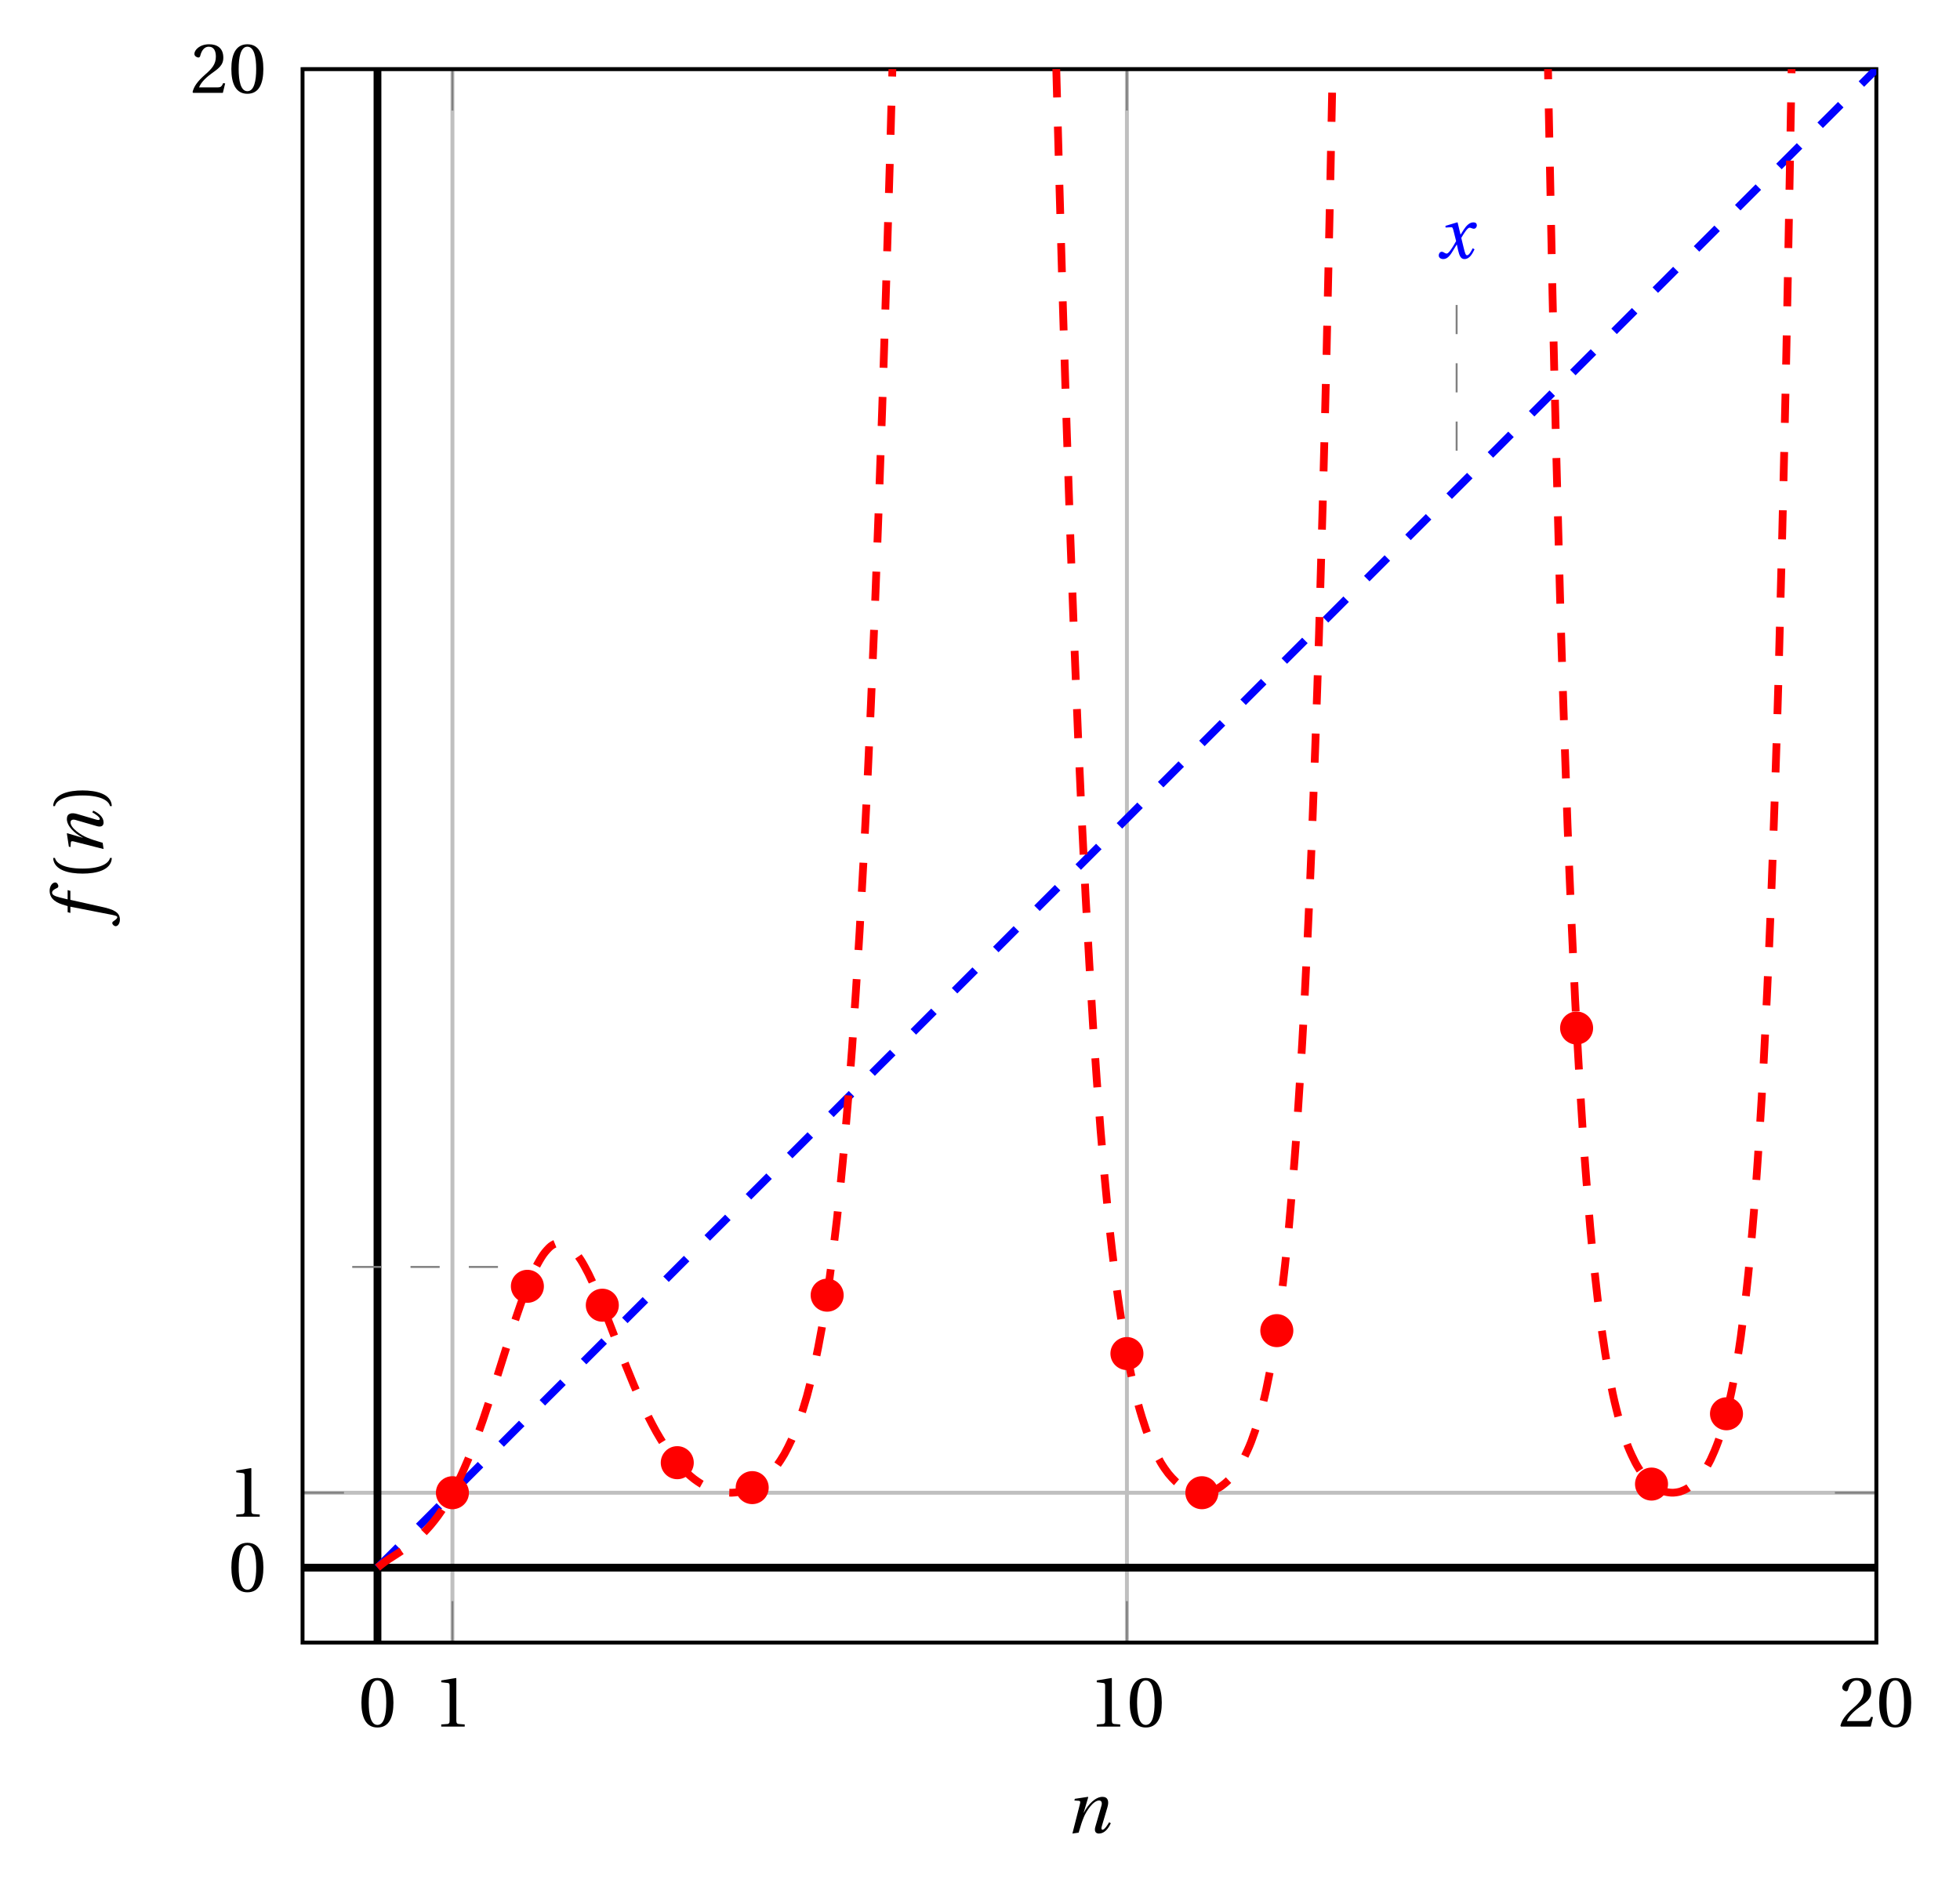
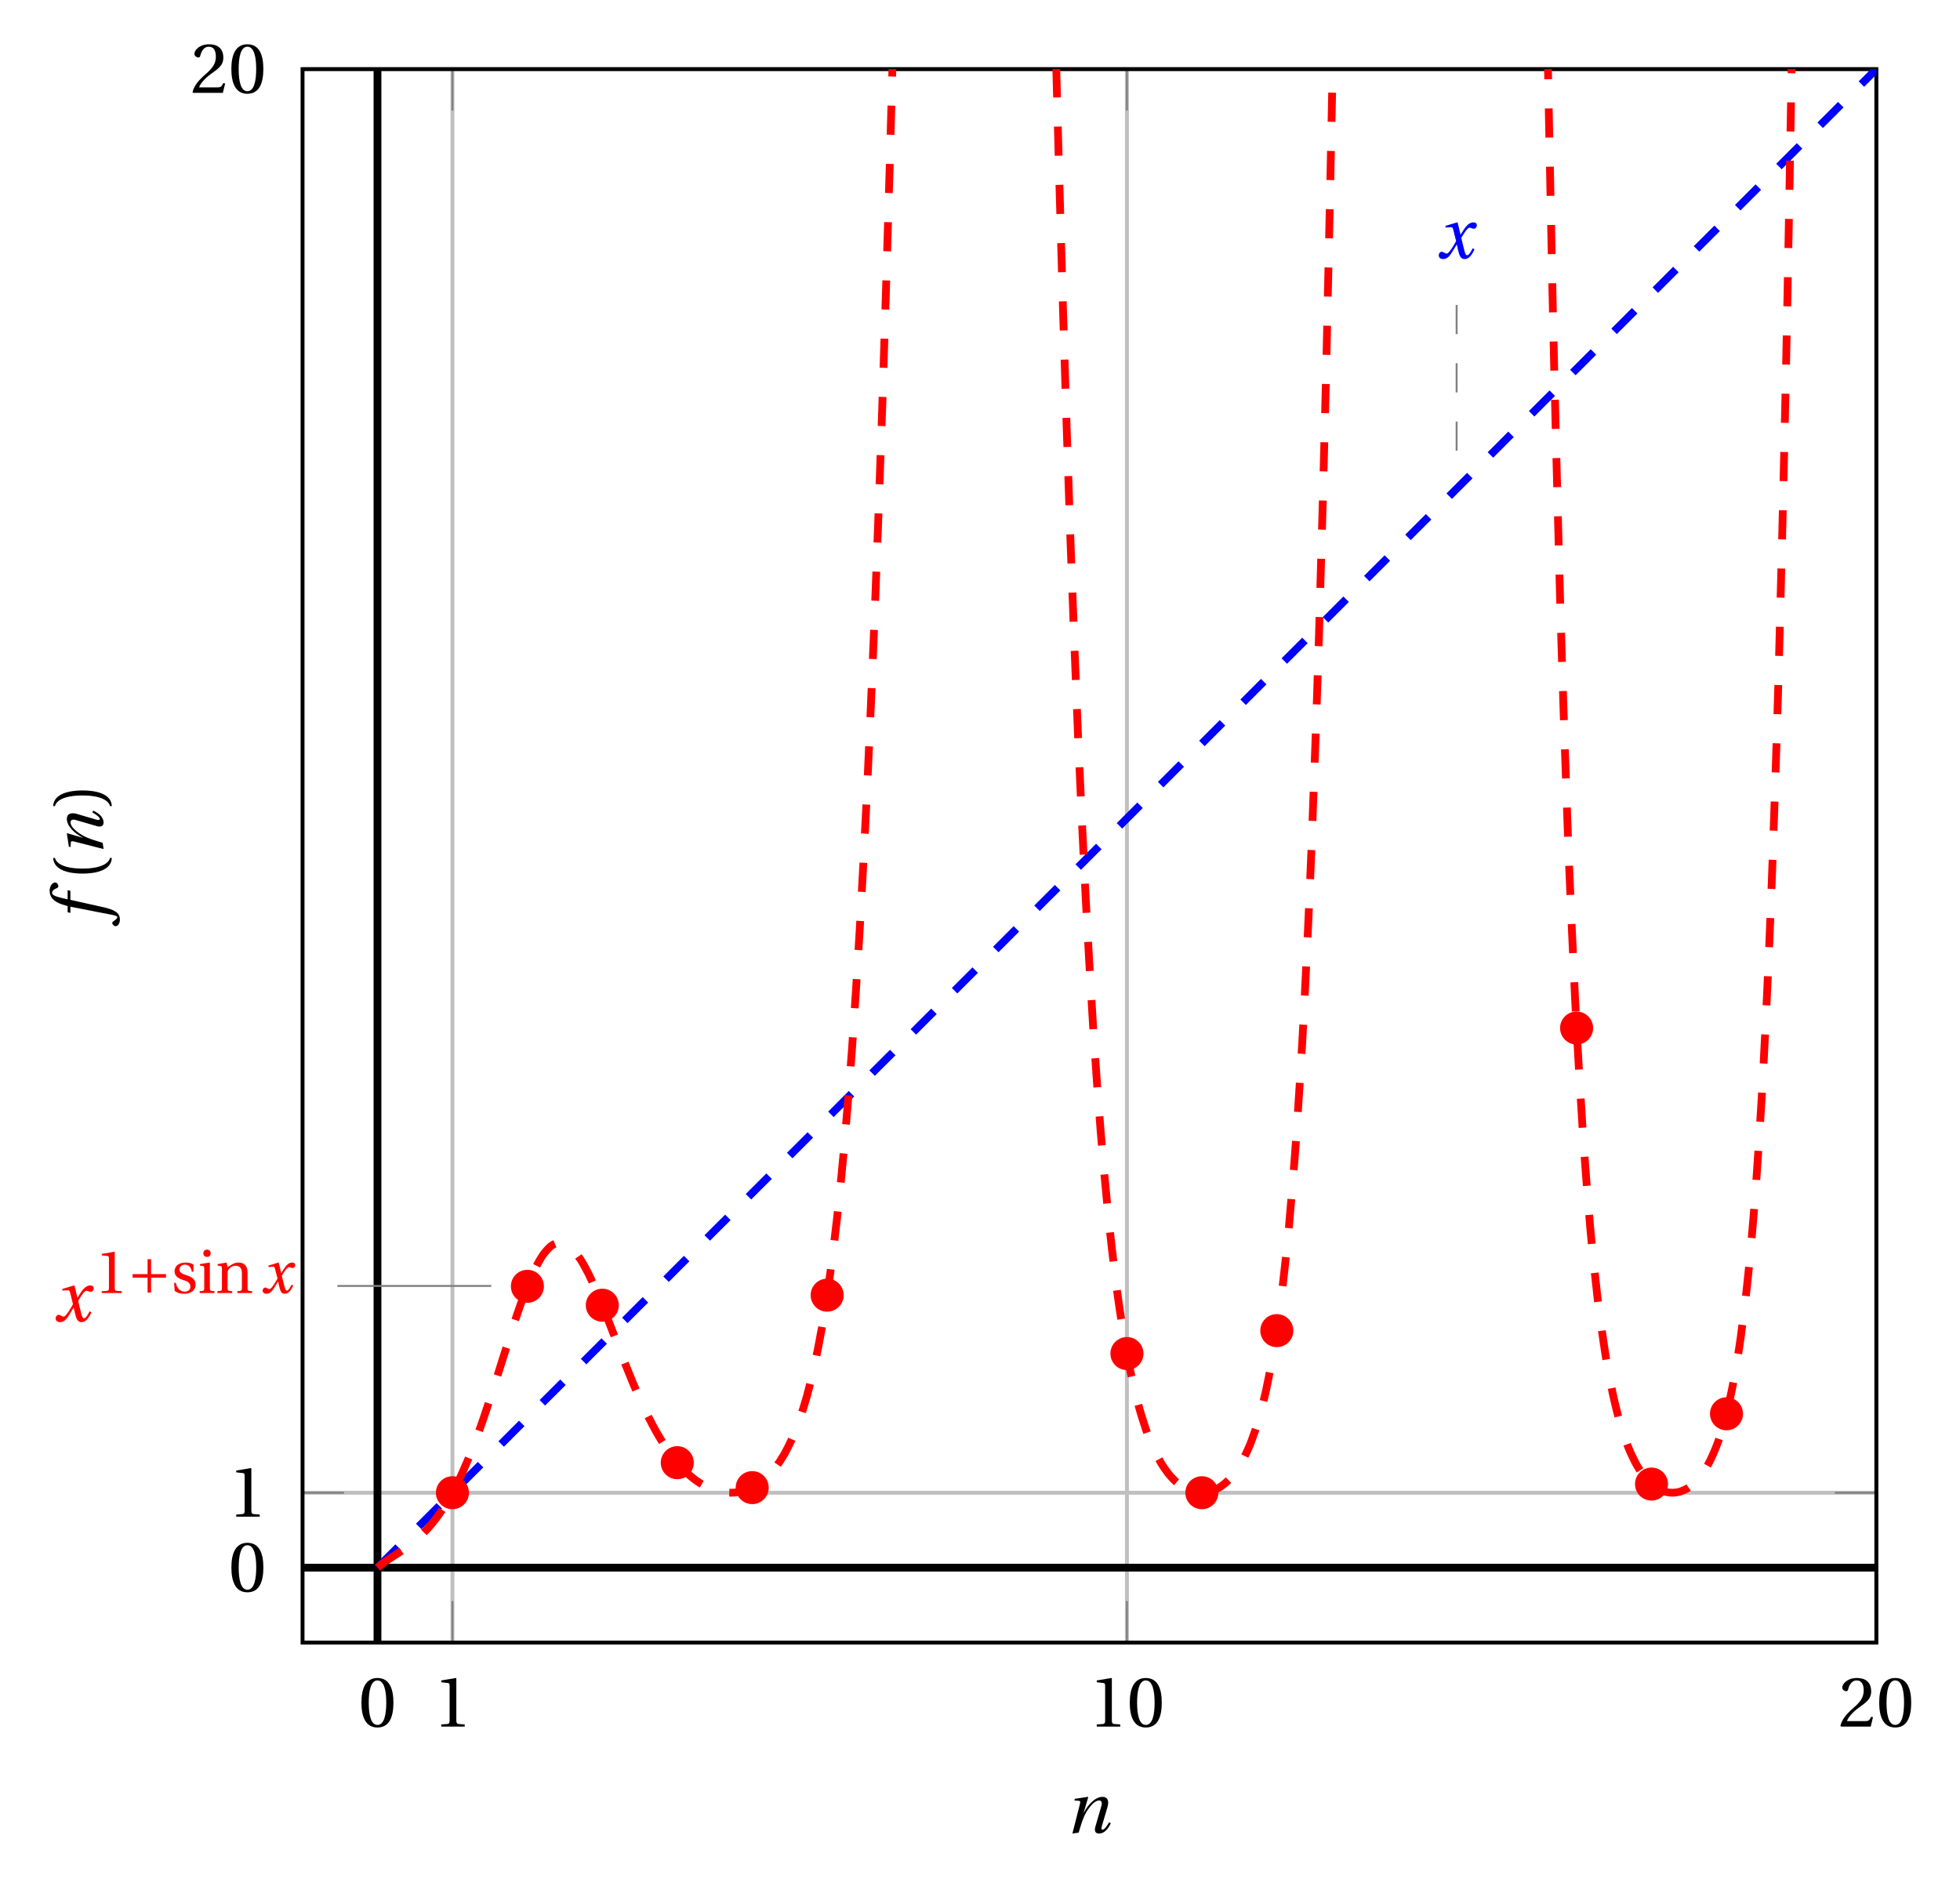
<svg xmlns="http://www.w3.org/2000/svg" xmlns:xlink="http://www.w3.org/1999/xlink" width="201pt" height="193pt" viewBox="0 0 201 193" version="1.2">
  <defs>
    <g>
      <symbol overflow="visible" id="glyph0-0">
        <path style="stroke:none;" d="" />
      </symbol>
      <symbol overflow="visible" id="glyph0-1">
        <path style="stroke:none;" d="M 1.938 -4.734 C 2.641 -4.734 2.844 -3.641 2.844 -2.453 C 2.844 -1.25 2.641 -0.172 1.938 -0.172 C 1.25 -0.172 1.047 -1.25 1.047 -2.453 C 1.047 -3.641 1.25 -4.734 1.938 -4.734 Z M 1.938 -4.984 C 0.734 -4.984 0.297 -3.906 0.297 -2.453 C 0.297 -0.984 0.734 0.094 1.938 0.094 C 3.156 0.094 3.578 -0.984 3.578 -2.453 C 3.578 -3.906 3.156 -4.984 1.938 -4.984 Z M 1.938 -4.984 " />
      </symbol>
      <symbol overflow="visible" id="glyph0-2">
        <path style="stroke:none;" d="M 3.203 0 L 3.203 -0.219 L 2.594 -0.266 C 2.438 -0.281 2.344 -0.344 2.344 -0.625 L 2.344 -4.938 L 2.312 -4.984 L 0.797 -4.734 L 0.797 -4.547 L 1.484 -4.469 C 1.609 -4.453 1.656 -4.391 1.656 -4.172 L 1.656 -0.625 C 1.656 -0.484 1.641 -0.391 1.594 -0.344 C 1.547 -0.297 1.5 -0.266 1.422 -0.266 L 0.797 -0.219 L 0.797 0 Z M 3.203 0 " />
      </symbol>
      <symbol overflow="visible" id="glyph0-3">
        <path style="stroke:none;" d="M 3.547 -0.969 L 3.344 -1 C 3.188 -0.609 3.047 -0.562 2.75 -0.562 L 0.875 -0.562 C 1 -0.938 1.422 -1.453 2.109 -1.953 C 2.812 -2.469 3.359 -2.797 3.359 -3.609 C 3.359 -4.625 2.688 -4.984 1.906 -4.984 C 0.906 -4.984 0.391 -4.375 0.391 -4 C 0.391 -3.75 0.672 -3.625 0.797 -3.625 C 0.922 -3.625 0.969 -3.703 1 -3.828 C 1.125 -4.328 1.406 -4.734 1.859 -4.734 C 2.422 -4.734 2.594 -4.25 2.594 -3.719 C 2.594 -2.938 2.188 -2.484 1.547 -1.922 C 0.656 -1.141 0.344 -0.641 0.203 -0.078 L 0.266 0 L 3.312 0 Z M 3.547 -0.969 " />
      </symbol>
      <symbol overflow="visible" id="glyph1-0">
        <path style="stroke:none;" d="" />
      </symbol>
      <symbol overflow="visible" id="glyph1-1">
        <path style="stroke:none;" d="M 3.719 -1.016 C 3.547 -0.688 3.344 -0.297 3.141 -0.297 C 3 -0.297 2.938 -0.469 2.781 -1.109 L 2.547 -2.078 C 2.812 -2.547 3.188 -3.125 3.391 -3.125 C 3.453 -3.125 3.516 -3.109 3.594 -3.078 C 3.672 -3.047 3.75 -3.016 3.828 -3.016 C 4 -3.016 4.141 -3.172 4.141 -3.359 C 4.141 -3.594 3.984 -3.672 3.781 -3.672 C 3.391 -3.672 3.062 -3.328 2.797 -2.922 L 2.484 -2.422 L 2.469 -2.422 L 2.172 -3.656 L 2.125 -3.672 L 0.922 -3.312 L 0.938 -3.141 L 1.484 -3.172 C 1.625 -3.188 1.672 -3.141 1.75 -2.812 L 2.016 -1.75 L 1.812 -1.391 C 1.5 -0.859 1.219 -0.469 1.047 -0.469 C 0.969 -0.469 0.906 -0.5 0.828 -0.547 C 0.766 -0.578 0.672 -0.656 0.547 -0.656 C 0.359 -0.656 0.234 -0.469 0.234 -0.281 C 0.234 -0.078 0.406 0.094 0.703 0.094 C 1.188 0.094 1.484 -0.406 1.781 -0.906 L 2.078 -1.391 L 2.094 -1.391 L 2.219 -0.812 C 2.359 -0.234 2.5 0.094 2.875 0.094 C 3.406 0.094 3.688 -0.469 3.906 -0.906 Z M 3.719 -1.016 " />
      </symbol>
      <symbol overflow="visible" id="glyph1-2">
        <path style="stroke:none;" d="M 1.359 0 C 1.578 -0.75 1.703 -1.141 1.891 -1.594 C 2.156 -2.234 2.859 -3.297 3.453 -3.297 C 3.719 -3.297 3.781 -3.062 3.703 -2.781 L 3.078 -0.625 C 2.953 -0.219 3.047 0.094 3.438 0.094 C 4 0.094 4.406 -0.406 4.656 -0.969 L 4.484 -1.062 C 4.344 -0.812 4.016 -0.297 3.812 -0.297 C 3.672 -0.297 3.672 -0.469 3.75 -0.703 L 4.312 -2.609 C 4.484 -3.188 4.391 -3.672 3.797 -3.672 C 3.094 -3.672 2.328 -2.906 1.891 -2.047 L 1.875 -2.047 L 2.344 -3.641 L 2.312 -3.672 L 0.969 -3.469 L 0.922 -3.297 L 1.375 -3.266 C 1.547 -3.25 1.547 -3.141 1.484 -2.906 L 0.719 0.094 Z M 1.359 0 " />
      </symbol>
      <symbol overflow="visible" id="glyph2-0">
        <path style="stroke:none;" d="" />
      </symbol>
      <symbol overflow="visible" id="glyph2-1">
-         <path style="stroke:none;" d="M -3.594 -3.172 L -3.594 -2.219 L -4.422 -2.422 C -4.969 -2.562 -5.188 -2.703 -5.188 -2.906 C -5.188 -3.094 -5.016 -3.234 -4.672 -3.391 C -4.594 -3.422 -4.547 -3.484 -4.547 -3.594 C -4.547 -3.734 -4.688 -3.953 -4.859 -3.953 C -5.188 -3.953 -5.438 -3.547 -5.438 -3.109 C -5.438 -2.641 -5.234 -2.328 -4.938 -2.094 C -4.641 -1.859 -4.25 -1.719 -3.859 -1.609 L -3.594 -1.531 L -3.594 -0.906 L -3.312 -0.828 L -3.312 -1.469 L 1 -0.625 C 1.453 -0.531 1.5 -0.469 1.5 -0.391 C 1.5 -0.312 1.438 -0.203 1.141 0 C 1.062 0.047 0.984 0.109 0.984 0.203 C 0.984 0.359 1.172 0.531 1.344 0.531 C 1.594 0.516 1.766 0.203 1.766 -0.141 C 1.766 -0.875 1.188 -1.188 -0.234 -1.484 L -3.312 -2.172 L -3.312 -3.094 Z M -3.594 -3.172 " />
+         <path style="stroke:none;" d="M 2.719 0 L 2.719 -0.188 L 2.203 -0.219 C 2.062 -0.234 2 -0.281 2 -0.531 L 2 -4.203 L 1.969 -4.234 L 0.672 -4.016 L 0.672 -3.859 L 1.266 -3.797 C 1.359 -3.781 1.406 -3.734 1.406 -3.547 L 1.406 -0.531 C 1.406 -0.406 1.391 -0.344 1.359 -0.297 C 1.328 -0.25 1.266 -0.234 1.203 -0.219 L 0.672 -0.188 L 0.672 0 Z M 2.719 0 " />
      </symbol>
      <symbol overflow="visible" id="glyph2-2">
-         <path style="stroke:none;" d="M 0 -1.359 C -0.75 -1.578 -1.141 -1.703 -1.594 -1.891 C -2.234 -2.156 -3.297 -2.859 -3.297 -3.453 C -3.297 -3.719 -3.062 -3.781 -2.781 -3.703 L -0.625 -3.078 C -0.219 -2.953 0.094 -3.047 0.094 -3.438 C 0.094 -4 -0.406 -4.406 -0.969 -4.656 L -1.062 -4.484 C -0.812 -4.344 -0.297 -4.016 -0.297 -3.812 C -0.297 -3.672 -0.469 -3.672 -0.703 -3.75 L -2.609 -4.312 C -3.188 -4.484 -3.672 -4.391 -3.672 -3.797 C -3.672 -3.094 -2.906 -2.328 -2.047 -1.891 L -2.047 -1.875 L -3.641 -2.344 L -3.672 -2.312 L -3.469 -0.969 L -3.297 -0.922 L -3.266 -1.375 C -3.25 -1.547 -3.141 -1.547 -2.906 -1.484 L 0.094 -0.719 Z M 0 -1.359 " />
+         <path style="stroke:none;" d="M 2.281 -2.188 L 2.281 -2.922 C 2.078 -3.062 1.766 -3.125 1.484 -3.125 C 0.812 -3.125 0.359 -2.812 0.344 -2.219 C 0.359 -1.703 0.766 -1.469 1.297 -1.312 C 1.578 -1.234 1.969 -1.078 1.969 -0.656 C 1.969 -0.344 1.719 -0.141 1.391 -0.141 C 0.875 -0.141 0.594 -0.516 0.469 -1.047 L 0.297 -1.047 L 0.359 -0.219 C 0.578 -0.031 0.953 0.078 1.328 0.078 C 2.062 0.078 2.5 -0.312 2.5 -0.844 C 2.5 -1.391 2.156 -1.641 1.516 -1.844 C 1.266 -1.922 0.844 -2.062 0.844 -2.406 C 0.859 -2.734 1.094 -2.906 1.406 -2.906 C 1.859 -2.906 2.062 -2.562 2.109 -2.188 Z M 2.281 -2.188 " />
+       </symbol>
+       <symbol overflow="visible" id="glyph2-3">
+         <path style="stroke:none;" d="M 0.234 -2.969 L 0.234 -2.812 L 0.469 -2.781 C 0.625 -2.766 0.672 -2.734 0.672 -2.5 L 0.672 -0.547 C 0.672 -0.219 0.641 -0.219 0.203 -0.188 L 0.203 0 L 1.719 0 L 1.719 -0.188 C 1.281 -0.219 1.25 -0.219 1.25 -0.547 L 1.25 -3.094 L 1.203 -3.125 Z M 0.953 -4.453 C 0.734 -4.453 0.578 -4.297 0.578 -4.078 C 0.578 -3.859 0.734 -3.703 0.953 -3.703 C 1.188 -3.703 1.328 -3.859 1.328 -4.078 C 1.328 -4.297 1.188 -4.453 0.953 -4.453 Z M 0.953 -4.453 " />
+       </symbol>
+       <symbol overflow="visible" id="glyph2-4">
+         <path style="stroke:none;" d="M 3.297 -2.141 C 3.297 -2.766 2.953 -3.125 2.375 -3.125 C 1.922 -3.125 1.641 -2.906 1.25 -2.656 L 1.156 -3.125 L 0.234 -2.969 L 0.234 -2.812 L 0.469 -2.781 C 0.625 -2.766 0.672 -2.734 0.672 -2.5 L 0.672 -0.547 C 0.672 -0.219 0.641 -0.219 0.203 -0.188 L 0.203 0 L 1.719 0 L 1.719 -0.188 C 1.281 -0.219 1.25 -0.219 1.25 -0.547 L 1.25 -2 C 1.25 -2.156 1.266 -2.25 1.312 -2.344 C 1.453 -2.594 1.734 -2.797 2.062 -2.797 C 2.484 -2.797 2.719 -2.562 2.719 -2.016 L 2.719 -0.547 C 2.719 -0.219 2.688 -0.219 2.25 -0.188 L 2.25 0 L 3.766 0 L 3.766 -0.188 C 3.328 -0.219 3.297 -0.219 3.297 -0.547 Z M 3.297 -2.141 " />
      </symbol>
      <symbol overflow="visible" id="glyph3-0">
        <path style="stroke:none;" d="" />
      </symbol>
      <symbol overflow="visible" id="glyph3-1">
+         <path style="stroke:none;" d="M 0.531 -1.938 L 0.531 -1.578 L 2.062 -1.578 L 2.062 -0.047 L 2.422 -0.047 L 2.422 -1.578 L 3.953 -1.578 L 3.953 -1.938 L 2.422 -1.938 L 2.422 -3.469 L 2.062 -3.469 L 2.062 -1.938 Z M 0.531 -1.938 " />
+       </symbol>
+       <symbol overflow="visible" id="glyph4-0">
+         <path style="stroke:none;" d="" />
+       </symbol>
+       <symbol overflow="visible" id="glyph4-1">
+         <path style="stroke:none;" d="M 3.156 -0.859 C 3.016 -0.578 2.844 -0.25 2.672 -0.25 C 2.547 -0.25 2.5 -0.391 2.359 -0.953 L 2.156 -1.766 C 2.391 -2.156 2.703 -2.656 2.891 -2.656 C 2.938 -2.656 3 -2.656 3.062 -2.609 C 3.125 -2.594 3.188 -2.562 3.266 -2.562 C 3.391 -2.562 3.531 -2.688 3.531 -2.859 C 3.531 -3.062 3.391 -3.125 3.203 -3.125 C 2.875 -3.125 2.594 -2.828 2.375 -2.484 L 2.109 -2.062 L 2.094 -2.062 L 1.844 -3.109 L 1.812 -3.125 L 0.781 -2.812 L 0.797 -2.672 L 1.266 -2.703 C 1.375 -2.703 1.422 -2.672 1.484 -2.391 L 1.719 -1.484 L 1.547 -1.188 C 1.266 -0.734 1.047 -0.406 0.891 -0.406 C 0.828 -0.406 0.766 -0.438 0.703 -0.469 C 0.641 -0.5 0.562 -0.562 0.469 -0.562 C 0.297 -0.562 0.188 -0.391 0.188 -0.25 C 0.188 -0.062 0.344 0.078 0.594 0.078 C 1.016 0.078 1.266 -0.344 1.516 -0.766 L 1.766 -1.172 L 1.781 -1.172 L 1.891 -0.688 C 2 -0.188 2.125 0.078 2.438 0.078 C 2.906 0.078 3.141 -0.391 3.328 -0.766 Z M 3.156 -0.859 " />
+       </symbol>
+       <symbol overflow="visible" id="glyph5-0">
+         <path style="stroke:none;" d="" />
+       </symbol>
+       <symbol overflow="visible" id="glyph5-1">
+         <path style="stroke:none;" d="M -3.594 -3.172 L -3.594 -2.219 L -4.422 -2.422 C -4.969 -2.562 -5.188 -2.703 -5.188 -2.906 C -5.188 -3.094 -5.016 -3.234 -4.672 -3.391 C -4.594 -3.422 -4.547 -3.484 -4.547 -3.594 C -4.547 -3.734 -4.688 -3.953 -4.859 -3.953 C -5.188 -3.953 -5.438 -3.547 -5.438 -3.109 C -5.438 -2.641 -5.234 -2.328 -4.938 -2.094 C -4.641 -1.859 -4.25 -1.719 -3.859 -1.609 L -3.594 -1.531 L -3.594 -0.906 L -3.312 -0.828 L -3.312 -1.469 L 1 -0.625 C 1.453 -0.531 1.5 -0.469 1.5 -0.391 C 1.5 -0.312 1.438 -0.203 1.141 0 C 1.062 0.047 0.984 0.109 0.984 0.203 C 0.984 0.359 1.172 0.531 1.344 0.531 C 1.594 0.516 1.766 0.203 1.766 -0.141 C 1.766 -0.875 1.188 -1.188 -0.234 -1.484 L -3.312 -2.172 L -3.312 -3.094 Z M -3.594 -3.172 " />
+       </symbol>
+       <symbol overflow="visible" id="glyph5-2">
+         <path style="stroke:none;" d="M 0 -1.359 C -0.75 -1.578 -1.141 -1.703 -1.594 -1.891 C -2.234 -2.156 -3.297 -2.859 -3.297 -3.453 C -3.297 -3.719 -3.062 -3.781 -2.781 -3.703 L -0.625 -3.078 C -0.219 -2.953 0.094 -3.047 0.094 -3.438 C 0.094 -4 -0.406 -4.406 -0.969 -4.656 L -1.062 -4.484 C -0.812 -4.344 -0.297 -4.016 -0.297 -3.812 C -0.297 -3.672 -0.469 -3.672 -0.703 -3.75 L -2.609 -4.312 C -3.188 -4.484 -3.672 -4.391 -3.672 -3.797 C -3.672 -3.094 -2.906 -2.328 -2.047 -1.891 L -2.047 -1.875 L -3.641 -2.344 L -3.672 -2.312 L -3.469 -0.969 L -3.297 -0.922 L -3.266 -1.375 C -3.25 -1.547 -3.141 -1.547 -2.906 -1.484 L 0.094 -0.719 Z M 0 -1.359 " />
+       </symbol>
+       <symbol overflow="visible" id="glyph6-0">
+         <path style="stroke:none;" d="" />
+       </symbol>
+       <symbol overflow="visible" id="glyph6-1">
        <path style="stroke:none;" d="M -2.062 -1.281 C -4.156 -1.281 -4.797 -1.922 -4.891 -2.375 L -5.078 -2.375 C -5.016 -1.094 -3.422 -0.766 -2.062 -0.766 C -0.703 -0.766 0.891 -1.094 0.938 -2.375 L 0.75 -2.375 C 0.672 -1.953 0.047 -1.281 -2.062 -1.281 Z M -2.062 -1.281 " />
      </symbol>
-       <symbol overflow="visible" id="glyph3-2">
+       <symbol overflow="visible" id="glyph6-2">
        <path style="stroke:none;" d="M -2.062 -1.281 C 0.047 -1.281 0.672 -0.609 0.75 -0.188 L 0.938 -0.188 C 0.891 -1.469 -0.703 -1.797 -2.062 -1.797 C -3.422 -1.797 -5.016 -1.469 -5.078 -0.188 L -4.891 -0.188 C -4.797 -0.641 -4.156 -1.281 -2.062 -1.281 Z M -2.062 -1.281 " />
      </symbol>
    </g>
    <clipPath id="clip1">
      <path d="M 31.027 160 L 192.422 160 L 192.422 162 L 31.027 162 Z M 31.027 160 " />
    </clipPath>
    <clipPath id="clip2">
      <path d="M 38 7.09 L 40 7.09 L 40 168.484 L 38 168.484 Z M 38 7.09 " />
    </clipPath>
    <clipPath id="clip3">
      <path d="M 31.027 7.09 L 192.422 7.09 L 192.422 168.484 L 31.027 168.484 Z M 31.027 7.09 " />
    </clipPath>
    <clipPath id="clip4">
      <path d="M 31.027 7.09 L 192.422 7.09 L 192.422 168.484 L 31.027 168.484 Z M 31.027 7.09 " />
    </clipPath>
  </defs>
  <g id="surface1">
    <path style="fill:none;stroke-width:0.399;stroke-linecap:butt;stroke-linejoin:miter;stroke:rgb(75%,75%,75%);stroke-opacity:1;stroke-miterlimit:10;" d="M 7.684 -0 L 7.684 161.394 M 15.371 -0 L 15.371 161.394 M 84.539 -0 L 84.539 161.394 M 161.395 -0 L 161.395 161.394 " transform="matrix(1,0,0,-1,31.027,168.484)" />
    <path style="fill:none;stroke-width:0.399;stroke-linecap:butt;stroke-linejoin:miter;stroke:rgb(75%,75%,75%);stroke-opacity:1;stroke-miterlimit:10;" d="M 0 7.687 L 161.395 7.687 M 0 15.371 L 161.395 15.371 M 0 161.394 L 161.395 161.394 " transform="matrix(1,0,0,-1,31.027,168.484)" />
    <path style="fill:none;stroke-width:0.199;stroke-linecap:butt;stroke-linejoin:miter;stroke:rgb(50%,50%,50%);stroke-opacity:1;stroke-miterlimit:10;" d="M 7.684 -0 L 7.684 4.254 M 15.371 -0 L 15.371 4.254 M 84.539 -0 L 84.539 4.254 M 161.395 -0 L 161.395 4.254 M 7.684 161.394 L 7.684 157.144 M 15.371 161.394 L 15.371 157.144 M 84.539 161.394 L 84.539 157.144 M 161.395 161.394 L 161.395 157.144 " transform="matrix(1,0,0,-1,31.027,168.484)" />
    <path style="fill:none;stroke-width:0.199;stroke-linecap:butt;stroke-linejoin:miter;stroke:rgb(50%,50%,50%);stroke-opacity:1;stroke-miterlimit:10;" d="M 0 7.687 L 4.25 7.687 M 0 15.371 L 4.25 15.371 M 0 161.394 L 4.25 161.394 M 161.395 7.687 L 157.145 7.687 M 161.395 15.371 L 157.145 15.371 M 161.395 161.394 L 157.145 161.394 " transform="matrix(1,0,0,-1,31.027,168.484)" />
    <path style="fill:none;stroke-width:0.399;stroke-linecap:butt;stroke-linejoin:miter;stroke:rgb(0%,0%,0%);stroke-opacity:1;stroke-miterlimit:10;" d="M 0 -0 L 0 161.394 L 161.395 161.394 L 161.395 -0 Z M 0 -0 " transform="matrix(1,0,0,-1,31.027,168.484)" />
    <g style="fill:rgb(0%,0%,0%);fill-opacity:1;">
      <use xlink:href="#glyph0-1" x="36.768" y="177.099" />
    </g>
    <g style="fill:rgb(0%,0%,0%);fill-opacity:1;">
      <use xlink:href="#glyph0-2" x="44.453" y="177.099" />
    </g>
    <g style="fill:rgb(0%,0%,0%);fill-opacity:1;">
      <use xlink:href="#glyph0-2" x="111.677" y="177.099" />
      <use xlink:href="#glyph0-1" x="115.563" y="177.099" />
    </g>
    <g style="fill:rgb(0%,0%,0%);fill-opacity:1;">
      <use xlink:href="#glyph0-3" x="188.532" y="177.099" />
      <use xlink:href="#glyph0-1" x="192.418" y="177.099" />
    </g>
    <g style="fill:rgb(0%,0%,0%);fill-opacity:1;">
      <use xlink:href="#glyph0-1" x="23.432" y="163.233" />
    </g>
    <g style="fill:rgb(0%,0%,0%);fill-opacity:1;">
      <use xlink:href="#glyph0-2" x="23.432" y="155.568" />
    </g>
    <g style="fill:rgb(0%,0%,0%);fill-opacity:1;">
      <use xlink:href="#glyph0-3" x="19.543" y="9.525" />
      <use xlink:href="#glyph0-1" x="23.429" y="9.525" />
    </g>
    <g clip-path="url(#clip1)" clip-rule="nonzero">
      <path style="fill:none;stroke-width:0.797;stroke-linecap:butt;stroke-linejoin:miter;stroke:rgb(0%,0%,0%);stroke-opacity:1;stroke-miterlimit:10;" d="M 0 7.687 L 161.395 7.687 " transform="matrix(1,0,0,-1,31.027,168.484)" />
    </g>
    <g clip-path="url(#clip2)" clip-rule="nonzero">
      <path style="fill:none;stroke-width:0.797;stroke-linecap:butt;stroke-linejoin:miter;stroke:rgb(0%,0%,0%);stroke-opacity:1;stroke-miterlimit:10;" d="M 7.684 -0 L 7.684 161.394 " transform="matrix(1,0,0,-1,31.027,168.484)" />
    </g>
    <g clip-path="url(#clip3)" clip-rule="nonzero">
      <path style="fill:none;stroke-width:0.797;stroke-linecap:butt;stroke-linejoin:miter;stroke:rgb(0%,0%,100%);stroke-opacity:1;stroke-dasharray:2.989,2.989;stroke-miterlimit:10;" d="M 7.684 7.687 C 7.684 7.687 8.809 8.808 9.239 9.238 C 9.668 9.668 10.36 10.359 10.789 10.789 C 11.223 11.222 11.911 11.914 12.344 12.343 C 12.774 12.773 13.465 13.464 13.895 13.894 C 14.328 14.328 15.016 15.019 15.45 15.449 C 15.879 15.879 16.571 16.57 17 17 C 17.43 17.433 18.121 18.121 18.555 18.554 C 18.985 18.984 19.676 19.675 20.106 20.105 C 20.535 20.535 21.227 21.226 21.657 21.66 C 22.09 22.089 22.782 22.781 23.211 23.211 C 23.641 23.64 24.332 24.332 24.762 24.765 C 25.196 25.195 25.887 25.886 26.317 26.316 C 26.746 26.746 27.438 27.437 27.868 27.867 C 28.301 28.3 28.989 28.992 29.422 29.422 C 29.852 29.851 30.543 30.543 30.973 30.972 C 31.403 31.406 32.094 32.097 32.528 32.527 C 32.957 32.957 33.649 33.648 34.078 34.078 C 34.508 34.511 35.2 35.199 35.633 35.632 C 36.063 36.062 36.754 36.754 37.184 37.183 C 37.614 37.613 38.305 38.304 38.735 38.738 C 39.168 39.168 39.86 39.859 40.289 40.289 C 40.719 40.718 41.41 41.41 41.84 41.843 C 42.274 42.273 42.965 42.964 43.395 43.394 C 43.825 43.824 44.516 44.515 44.946 44.945 C 45.379 45.379 46.067 46.07 46.5 46.5 C 46.93 46.929 47.621 47.621 48.051 48.05 C 48.481 48.484 49.172 49.175 49.606 49.605 C 50.035 50.035 50.727 50.726 51.157 51.156 C 51.586 51.589 52.278 52.277 52.711 52.711 C 53.141 53.14 53.832 53.832 54.262 54.261 C 54.692 54.691 55.383 55.382 55.813 55.816 C 56.246 56.246 56.938 56.937 57.368 57.367 C 57.797 57.797 58.489 58.488 58.918 58.922 C 59.352 59.351 60.043 60.043 60.473 60.472 C 60.903 60.902 61.594 61.593 62.024 62.023 C 62.457 62.457 63.145 63.148 63.578 63.578 C 64.008 64.007 64.7 64.699 65.129 65.129 C 65.559 65.562 66.25 66.254 66.684 66.683 C 67.114 67.113 67.805 67.804 68.235 68.234 C 68.664 68.668 69.356 69.355 69.789 69.789 C 70.219 70.218 70.91 70.91 71.34 71.339 C 71.77 71.769 72.461 72.461 72.891 72.894 C 73.325 73.324 74.016 74.015 74.446 74.445 C 74.875 74.875 75.567 75.566 75.996 76 C 76.43 76.429 77.118 77.121 77.551 77.55 C 77.981 77.98 78.672 78.671 79.102 79.101 C 79.535 79.535 80.223 80.226 80.657 80.656 C 81.086 81.086 81.778 81.777 82.207 82.207 C 82.637 82.64 83.328 83.328 83.762 83.761 C 84.192 84.191 84.883 84.882 85.313 85.312 C 85.743 85.746 86.434 86.433 86.864 86.867 C 87.297 87.296 87.989 87.988 88.418 88.418 C 88.848 88.847 89.539 89.539 89.969 89.972 C 90.403 90.402 91.094 91.093 91.524 91.523 C 91.953 91.953 92.645 92.644 93.075 93.074 C 93.508 93.507 94.196 94.199 94.629 94.629 C 95.059 95.058 95.75 95.75 96.18 96.179 C 96.614 96.613 97.301 97.304 97.735 97.734 C 98.164 98.164 98.856 98.855 99.285 99.285 C 99.715 99.718 100.407 100.406 100.84 100.839 C 101.27 101.269 101.961 101.961 102.391 102.39 C 102.821 102.824 103.512 103.511 103.942 103.945 C 104.375 104.375 105.067 105.066 105.496 105.496 C 105.926 105.925 106.618 106.617 107.047 107.05 C 107.481 107.48 108.172 108.171 108.602 108.601 C 109.032 109.031 109.723 109.722 110.153 110.152 C 110.586 110.586 111.274 111.277 111.707 111.707 C 112.137 112.136 112.828 112.828 113.258 113.257 C 113.688 113.691 114.379 114.382 114.813 114.812 C 115.243 115.242 115.934 115.933 116.364 116.363 C 116.793 116.796 117.485 117.484 117.918 117.918 C 118.348 118.347 119.039 119.039 119.469 119.468 C 119.899 119.898 120.59 120.589 121.02 121.023 C 121.453 121.453 122.145 122.144 122.575 122.574 C 123.004 123.004 123.696 123.695 124.125 124.129 C 124.559 124.558 125.25 125.25 125.68 125.679 C 126.11 126.109 126.801 126.8 127.231 127.23 C 127.664 127.664 128.352 128.355 128.786 128.785 C 129.215 129.214 129.907 129.906 130.336 130.336 C 130.766 130.769 131.457 131.461 131.891 131.89 C 132.321 132.32 133.012 133.011 133.442 133.441 C 133.871 133.875 134.563 134.562 134.996 134.996 C 135.426 135.425 136.118 136.117 136.547 136.547 C 136.977 136.976 137.668 137.668 138.098 138.101 C 138.532 138.531 139.223 139.222 139.653 139.652 C 140.082 140.082 140.774 140.773 141.203 141.207 C 141.637 141.636 142.328 142.328 142.758 142.757 C 143.188 143.187 143.879 143.879 144.309 144.308 C 144.743 144.742 145.43 145.433 145.864 145.863 C 146.293 146.293 146.985 146.984 147.414 147.414 C 147.844 147.847 148.536 148.539 148.969 148.968 C 149.399 149.398 150.09 150.089 150.52 150.519 C 150.95 150.953 151.641 151.64 152.075 152.074 C 152.504 152.504 153.196 153.195 153.625 153.625 C 154.055 154.054 154.746 154.746 155.176 155.179 C 155.61 155.609 156.301 156.3 156.731 156.73 C 157.161 157.16 157.852 157.851 158.282 158.285 C 158.715 158.714 159.403 159.406 159.836 159.836 C 160.266 160.265 161.387 161.386 161.387 161.386 " transform="matrix(1,0,0,-1,31.027,168.484)" />
    </g>
    <g style="fill:rgb(0%,0%,100%);fill-opacity:1;">
      <use xlink:href="#glyph1-1" x="147.309" y="26.48" />
    </g>
    <path style="fill:none;stroke-width:0.199;stroke-linecap:butt;stroke-linejoin:miter;stroke:rgb(50%,50%,50%);stroke-opacity:1;stroke-dasharray:2.989,2.989;stroke-miterlimit:10;" d="M 118.352 122.257 L 118.352 138.039 " transform="matrix(1,0,0,-1,31.027,168.484)" />
    <g clip-path="url(#clip4)" clip-rule="nonzero">
      <path style="fill:none;stroke-width:0.797;stroke-linecap:butt;stroke-linejoin:miter;stroke:rgb(100%,0%,0%);stroke-opacity:1;stroke-dasharray:2.989,2.989;stroke-miterlimit:10;" d="M 7.692 7.695 C 7.692 7.695 8.25 8.148 8.465 8.304 C 8.68 8.461 9.024 8.671 9.239 8.812 C 9.453 8.953 9.797 9.168 10.012 9.312 C 10.223 9.457 10.567 9.695 10.782 9.855 C 10.996 10.015 11.34 10.281 11.555 10.464 C 11.77 10.648 12.114 10.957 12.328 11.171 C 12.543 11.386 12.887 11.75 13.098 12 C 13.313 12.254 13.657 12.683 13.871 12.976 C 14.086 13.273 14.43 13.777 14.645 14.121 C 14.86 14.464 15.203 15.058 15.418 15.457 C 15.629 15.855 15.973 16.539 16.188 16.992 C 16.403 17.449 16.746 18.23 16.961 18.746 C 17.176 19.257 17.52 20.132 17.735 20.703 C 17.95 21.273 18.293 22.23 18.508 22.851 C 18.719 23.468 19.063 24.5 19.278 25.156 C 19.493 25.812 19.836 26.898 20.051 27.574 C 20.266 28.25 20.61 29.351 20.825 30.027 C 21.039 30.703 21.383 31.789 21.594 32.437 C 21.809 33.086 22.153 34.109 22.368 34.711 C 22.582 35.308 22.926 36.238 23.141 36.757 C 23.356 37.281 23.7 38.058 23.914 38.48 C 24.125 38.902 24.469 39.5 24.684 39.8 C 24.899 40.101 25.243 40.488 25.457 40.656 C 25.672 40.828 26.016 40.988 26.231 41.019 C 26.446 41.05 26.789 40.988 27.004 40.886 C 27.215 40.781 27.559 40.504 27.774 40.273 C 27.989 40.043 28.332 39.574 28.547 39.234 C 28.762 38.898 29.106 38.265 29.321 37.839 C 29.535 37.41 29.879 36.656 30.09 36.164 C 30.305 35.672 30.649 34.832 30.864 34.3 C 31.078 33.769 31.422 32.879 31.637 32.328 C 31.852 31.777 32.196 30.879 32.41 30.328 C 32.621 29.777 32.965 28.894 33.18 28.359 C 33.395 27.824 33.739 26.976 33.953 26.468 C 34.168 25.961 34.512 25.175 34.727 24.707 C 34.942 24.238 35.285 23.515 35.5 23.089 C 35.711 22.664 36.055 22.015 36.27 21.632 C 36.485 21.254 36.828 20.683 37.043 20.347 C 37.258 20.011 37.602 19.515 37.817 19.226 C 38.032 18.937 38.375 18.511 38.586 18.265 C 38.801 18.019 39.145 17.664 39.36 17.457 C 39.575 17.254 39.918 16.961 40.133 16.793 C 40.348 16.629 40.692 16.394 40.907 16.265 C 41.118 16.136 41.461 15.957 41.676 15.863 C 41.891 15.769 42.235 15.644 42.45 15.582 C 42.664 15.519 43.008 15.445 43.223 15.418 C 43.438 15.39 43.782 15.367 43.996 15.371 C 44.207 15.375 44.551 15.41 44.766 15.449 C 44.981 15.488 45.325 15.578 45.539 15.652 C 45.754 15.73 46.098 15.882 46.313 16 C 46.528 16.121 46.871 16.343 47.082 16.507 C 47.297 16.675 47.641 16.98 47.856 17.207 C 48.071 17.429 48.414 17.836 48.629 18.129 C 48.844 18.422 49.188 18.945 49.403 19.32 C 49.614 19.699 49.957 20.371 50.172 20.851 C 50.387 21.336 50.731 22.187 50.946 22.797 C 51.16 23.41 51.504 24.492 51.719 25.265 C 51.934 26.043 52.278 27.406 52.493 28.386 C 52.703 29.363 53.047 31.086 53.262 32.32 C 53.477 33.554 53.821 35.726 54.035 37.277 C 54.25 38.828 54.594 41.558 54.809 43.5 C 55.024 45.445 55.368 48.863 55.578 51.285 C 55.793 53.707 56.137 57.961 56.352 60.964 C 56.567 63.968 56.91 69.23 57.125 72.921 C 57.34 76.617 57.684 83.082 57.899 87.574 C 58.11 92.07 58.453 99.918 58.668 105.324 C 58.883 110.73 59.227 120.132 59.442 126.535 C 59.657 132.941 60 144.031 60.215 151.488 C 60.43 158.945 60.774 171.773 60.989 180.285 C 61.2 188.793 61.543 203.336 61.758 212.824 C 61.973 222.312 62.317 238.375 62.532 248.664 C 62.746 258.953 63.305 286.98 63.305 286.98 M 74.118 310.894 C 74.118 310.894 74.676 281.566 74.891 270.64 C 75.102 259.714 75.446 242.418 75.66 232.144 C 75.875 221.867 76.219 205.941 76.434 196.586 C 76.649 187.23 76.993 173 77.207 164.714 C 77.422 156.425 77.766 144.027 77.981 136.859 C 78.192 129.691 78.535 119.129 78.75 113.054 C 78.965 106.984 79.309 98.152 79.524 93.101 C 79.739 88.05 80.082 80.789 80.297 76.648 C 80.512 72.507 80.856 66.617 81.067 63.269 C 81.282 59.918 81.625 55.191 81.84 52.507 C 82.055 49.828 82.399 46.07 82.614 43.945 C 82.828 41.816 83.172 38.847 83.387 37.168 C 83.598 35.488 83.942 33.156 84.157 31.839 C 84.371 30.523 84.715 28.703 84.93 27.672 C 85.145 26.644 85.489 25.222 85.703 24.422 C 85.918 23.621 86.262 22.519 86.477 21.898 C 86.688 21.277 87.032 20.425 87.246 19.949 C 87.461 19.472 87.805 18.82 88.02 18.457 C 88.235 18.093 88.578 17.601 88.793 17.328 C 89.008 17.058 89.352 16.695 89.563 16.5 C 89.778 16.304 90.121 16.05 90.336 15.918 C 90.551 15.789 90.895 15.629 91.11 15.554 C 91.325 15.48 91.668 15.406 91.883 15.386 C 92.094 15.367 92.438 15.375 92.653 15.406 C 92.868 15.437 93.211 15.527 93.426 15.613 C 93.641 15.699 93.985 15.879 94.2 16.027 C 94.414 16.175 94.758 16.461 94.973 16.679 C 95.184 16.898 95.528 17.304 95.743 17.613 C 95.957 17.918 96.301 18.476 96.516 18.894 C 96.731 19.312 97.075 20.058 97.289 20.621 C 97.504 21.179 97.848 22.175 98.059 22.922 C 98.274 23.664 98.618 24.992 98.832 25.98 C 99.047 26.968 99.391 28.73 99.606 30.039 C 99.821 31.351 100.164 33.687 100.379 35.429 C 100.59 37.172 100.934 40.277 101.149 42.593 C 101.364 44.906 101.707 49.035 101.922 52.109 C 102.137 55.179 102.481 60.668 102.696 64.738 C 102.91 68.804 103.254 76.07 103.465 81.441 C 103.68 86.816 104.024 96.406 104.239 103.449 C 104.453 110.492 104.797 123.046 105.012 132.207 C 105.227 141.363 105.571 157.675 105.785 169.457 C 106 181.234 106.344 202.164 106.555 217.097 C 106.77 232.035 107.328 277.101 107.328 277.101 M 125.868 294.843 C 125.868 294.843 126.422 246.172 126.637 230.035 C 126.852 213.894 127.196 191.257 127.41 178.535 C 127.625 165.808 127.969 148.211 128.184 138.336 C 128.399 128.464 128.743 114.949 128.953 107.382 C 129.168 99.82 129.512 89.546 129.727 83.804 C 129.942 78.066 130.286 70.332 130.5 66.011 C 130.715 61.687 131.059 55.89 131.274 52.652 C 131.489 49.414 131.832 45.086 132.043 42.668 C 132.258 40.25 132.602 37.023 132.817 35.222 C 133.032 33.418 133.375 31.015 133.59 29.672 C 133.805 28.328 134.149 26.535 134.364 25.531 C 134.575 24.531 134.918 23.195 135.133 22.449 C 135.348 21.703 135.692 20.711 135.907 20.156 C 136.121 19.605 136.465 18.871 136.68 18.464 C 136.895 18.058 137.239 17.523 137.45 17.234 C 137.664 16.941 138.008 16.566 138.223 16.363 C 138.438 16.164 138.782 15.914 138.996 15.789 C 139.211 15.664 139.555 15.523 139.77 15.468 C 139.985 15.41 140.328 15.367 140.539 15.375 C 140.754 15.379 141.098 15.433 141.313 15.5 C 141.528 15.57 141.871 15.726 142.086 15.863 C 142.301 16 142.645 16.273 142.86 16.492 C 143.071 16.711 143.414 17.117 143.629 17.437 C 143.844 17.754 144.188 18.332 144.403 18.773 C 144.618 19.218 144.961 20.019 145.176 20.629 C 145.391 21.238 145.735 22.336 145.946 23.172 C 146.161 24.004 146.504 25.5 146.719 26.636 C 146.934 27.777 147.278 29.816 147.493 31.371 C 147.707 32.929 148.051 35.714 148.266 37.847 C 148.481 39.976 148.825 43.8 149.036 46.73 C 149.25 49.656 149.594 54.918 149.809 58.945 C 150.024 62.968 150.368 70.207 150.582 75.734 C 150.797 81.265 151.141 91.218 151.356 98.8 C 151.567 106.379 151.911 120.039 152.125 130.379 C 152.34 140.718 152.684 159.339 152.899 173.336 C 153.114 187.328 153.457 212.492 153.672 231.246 C 153.887 250 154.442 308.507 154.442 308.507 " transform="matrix(1,0,0,-1,31.027,168.484)" />
    </g>
-     <path style="fill:none;stroke-width:0.199;stroke-linecap:butt;stroke-linejoin:miter;stroke:rgb(50%,50%,50%);stroke-opacity:1;stroke-dasharray:2.989,2.989;stroke-miterlimit:10;" d="M 20.039 38.531 L 4.258 38.531 " transform="matrix(1,0,0,-1,31.027,168.484)" />
+     <g style="fill:rgb(100%,0%,0%);fill-opacity:1;">
+       <use xlink:href="#glyph1-1" x="5.47" y="135.521" />
+     </g>
+     <g style="fill:rgb(100%,0%,0%);fill-opacity:1;">
+       <use xlink:href="#glyph2-1" x="9.766" y="132.628" />
+     </g>
+     <g style="fill:rgb(100%,0%,0%);fill-opacity:1;">
+       <use xlink:href="#glyph3-1" x="13.072" y="132.628" />
+     </g>
+     <g style="fill:rgb(100%,0%,0%);fill-opacity:1;">
+       <use xlink:href="#glyph2-2" x="17.557" y="132.628" />
+       <use xlink:href="#glyph2-3" x="20.274" y="132.628" />
+       <use xlink:href="#glyph2-4" x="22.088" y="132.628" />
+     </g>
+     <g style="fill:rgb(100%,0%,0%);fill-opacity:1;">
+       <use xlink:href="#glyph4-1" x="26.742" y="132.628" />
+     </g>
+     <path style="fill:none;stroke-width:0.199;stroke-linecap:butt;stroke-linejoin:miter;stroke:rgb(50%,50%,50%);stroke-opacity:1;stroke-miterlimit:10;" d="M 19.352 36.582 L 3.571 36.582 " transform="matrix(1,0,0,-1,31.027,168.484)" />
    <path style="fill-rule:nonzero;fill:rgb(100%,0%,0%);fill-opacity:1;stroke-width:0.399;stroke-linecap:butt;stroke-linejoin:miter;stroke:rgb(100%,0%,0%);stroke-opacity:1;stroke-miterlimit:10;" d="M 16.864 15.371 C 16.864 16.195 16.196 16.867 15.371 16.867 C 14.547 16.867 13.875 16.195 13.875 15.371 C 13.875 14.546 14.547 13.879 15.371 13.879 C 16.196 13.879 16.864 14.546 16.864 15.371 Z M 16.864 15.371 " transform="matrix(1,0,0,-1,31.027,168.484)" />
    <path style="fill-rule:nonzero;fill:rgb(100%,0%,0%);fill-opacity:1;stroke-width:0.399;stroke-linecap:butt;stroke-linejoin:miter;stroke:rgb(100%,0%,0%);stroke-opacity:1;stroke-miterlimit:10;" d="M 24.551 36.547 C 24.551 37.371 23.883 38.039 23.055 38.039 C 22.231 38.039 21.563 37.371 21.563 36.547 C 21.563 35.722 22.231 35.05 23.055 35.05 C 23.883 35.05 24.551 35.722 24.551 36.547 Z M 24.551 36.547 " transform="matrix(1,0,0,-1,31.027,168.484)" />
    <path style="fill-rule:nonzero;fill:rgb(100%,0%,0%);fill-opacity:1;stroke-width:0.399;stroke-linecap:butt;stroke-linejoin:miter;stroke:rgb(100%,0%,0%);stroke-opacity:1;stroke-miterlimit:10;" d="M 32.235 34.605 C 32.235 35.433 31.567 36.101 30.743 36.101 C 29.918 36.101 29.246 35.433 29.246 34.605 C 29.246 33.781 29.918 33.113 30.743 33.113 C 31.567 33.113 32.235 33.781 32.235 34.605 Z M 32.235 34.605 " transform="matrix(1,0,0,-1,31.027,168.484)" />
    <path style="fill-rule:nonzero;fill:rgb(100%,0%,0%);fill-opacity:1;stroke-width:0.399;stroke-linecap:butt;stroke-linejoin:miter;stroke:rgb(100%,0%,0%);stroke-opacity:1;stroke-miterlimit:10;" d="M 39.922 18.453 C 39.922 19.277 39.254 19.949 38.426 19.949 C 37.602 19.949 36.934 19.277 36.934 18.453 C 36.934 17.629 37.602 16.957 38.426 16.957 C 39.254 16.957 39.922 17.629 39.922 18.453 Z M 39.922 18.453 " transform="matrix(1,0,0,-1,31.027,168.484)" />
    <path style="fill-rule:nonzero;fill:rgb(100%,0%,0%);fill-opacity:1;stroke-width:0.399;stroke-linecap:butt;stroke-linejoin:miter;stroke:rgb(100%,0%,0%);stroke-opacity:1;stroke-miterlimit:10;" d="M 47.606 15.898 C 47.606 16.722 46.938 17.39 46.114 17.39 C 45.289 17.39 44.618 16.722 44.618 15.898 C 44.618 15.07 45.289 14.402 46.114 14.402 C 46.938 14.402 47.606 15.07 47.606 15.898 Z M 47.606 15.898 " transform="matrix(1,0,0,-1,31.027,168.484)" />
    <path style="fill-rule:nonzero;fill:rgb(100%,0%,0%);fill-opacity:1;stroke-width:0.399;stroke-linecap:butt;stroke-linejoin:miter;stroke:rgb(100%,0%,0%);stroke-opacity:1;stroke-miterlimit:10;" d="M 55.293 35.636 C 55.293 36.461 54.625 37.132 53.797 37.132 C 52.973 37.132 52.305 36.461 52.305 35.636 C 52.305 34.812 52.973 34.14 53.797 34.14 C 54.625 34.14 55.293 34.812 55.293 35.636 Z M 55.293 35.636 " transform="matrix(1,0,0,-1,31.027,168.484)" />
    <path style="fill-rule:nonzero;fill:rgb(100%,0%,0%);fill-opacity:1;stroke-width:0.399;stroke-linecap:butt;stroke-linejoin:miter;stroke:rgb(100%,0%,0%);stroke-opacity:1;stroke-miterlimit:10;" d="M 86.035 29.648 C 86.035 30.472 85.368 31.14 84.539 31.14 C 83.715 31.14 83.047 30.472 83.047 29.648 C 83.047 28.82 83.715 28.152 84.539 28.152 C 85.368 28.152 86.035 28.82 86.035 29.648 Z M 86.035 29.648 " transform="matrix(1,0,0,-1,31.027,168.484)" />
    <path style="fill-rule:nonzero;fill:rgb(100%,0%,0%);fill-opacity:1;stroke-width:0.399;stroke-linecap:butt;stroke-linejoin:miter;stroke:rgb(100%,0%,0%);stroke-opacity:1;stroke-miterlimit:10;" d="M 93.719 15.371 C 93.719 16.199 93.051 16.867 92.227 16.867 C 91.403 16.867 90.731 16.199 90.731 15.371 C 90.731 14.546 91.403 13.879 92.227 13.879 C 93.051 13.879 93.719 14.546 93.719 15.371 Z M 93.719 15.371 " transform="matrix(1,0,0,-1,31.027,168.484)" />
    <path style="fill-rule:nonzero;fill:rgb(100%,0%,0%);fill-opacity:1;stroke-width:0.399;stroke-linecap:butt;stroke-linejoin:miter;stroke:rgb(100%,0%,0%);stroke-opacity:1;stroke-miterlimit:10;" d="M 101.407 31.996 C 101.407 32.824 100.739 33.492 99.91 33.492 C 99.086 33.492 98.418 32.824 98.418 31.996 C 98.418 31.172 99.086 30.504 99.91 30.504 C 100.739 30.504 101.407 31.172 101.407 31.996 Z M 101.407 31.996 " transform="matrix(1,0,0,-1,31.027,168.484)" />
    <path style="fill-rule:nonzero;fill:rgb(100%,0%,0%);fill-opacity:1;stroke-width:0.399;stroke-linecap:butt;stroke-linejoin:miter;stroke:rgb(100%,0%,0%);stroke-opacity:1;stroke-miterlimit:10;" d="M 132.149 63.035 C 132.149 63.863 131.481 64.531 130.653 64.531 C 129.828 64.531 129.161 63.863 129.161 63.035 C 129.161 62.211 129.828 61.543 130.653 61.543 C 131.481 61.543 132.149 62.211 132.149 63.035 Z M 132.149 63.035 " transform="matrix(1,0,0,-1,31.027,168.484)" />
    <path style="fill-rule:nonzero;fill:rgb(100%,0%,0%);fill-opacity:1;stroke-width:0.399;stroke-linecap:butt;stroke-linejoin:miter;stroke:rgb(100%,0%,0%);stroke-opacity:1;stroke-miterlimit:10;" d="M 139.832 16.261 C 139.832 17.086 139.164 17.754 138.34 17.754 C 137.512 17.754 136.844 17.086 136.844 16.261 C 136.844 15.433 137.512 14.765 138.34 14.765 C 139.164 14.765 139.832 15.433 139.832 16.261 Z M 139.832 16.261 " transform="matrix(1,0,0,-1,31.027,168.484)" />
    <path style="fill-rule:nonzero;fill:rgb(100%,0%,0%);fill-opacity:1;stroke-width:0.399;stroke-linecap:butt;stroke-linejoin:miter;stroke:rgb(100%,0%,0%);stroke-opacity:1;stroke-miterlimit:10;" d="M 147.52 23.472 C 147.52 24.297 146.852 24.964 146.024 24.964 C 145.2 24.964 144.532 24.297 144.532 23.472 C 144.532 22.648 145.2 21.976 146.024 21.976 C 146.852 21.976 147.52 22.648 147.52 23.472 Z M 147.52 23.472 " transform="matrix(1,0,0,-1,31.027,168.484)" />
    <g style="fill:rgb(0%,0%,0%);fill-opacity:1;">
      <use xlink:href="#glyph1-2" x="109.257" y="187.978" />
    </g>
    <g style="fill:rgb(0%,0%,0%);fill-opacity:1;">
-       <use xlink:href="#glyph2-1" x="10.529" y="94.47" />
+       <use xlink:href="#glyph5-1" x="10.529" y="94.47" />
    </g>
    <g style="fill:rgb(0%,0%,0%);fill-opacity:1;">
-       <use xlink:href="#glyph3-1" x="10.529" y="90.373" />
+       <use xlink:href="#glyph6-1" x="10.529" y="90.373" />
    </g>
    <g style="fill:rgb(0%,0%,0%);fill-opacity:1;">
-       <use xlink:href="#glyph2-2" x="10.529" y="87.807" />
+       <use xlink:href="#glyph5-2" x="10.529" y="87.807" />
    </g>
    <g style="fill:rgb(0%,0%,0%);fill-opacity:1;">
-       <use xlink:href="#glyph3-2" x="10.529" y="82.873" />
+       <use xlink:href="#glyph6-2" x="10.529" y="82.873" />
    </g>
  </g>
</svg>
